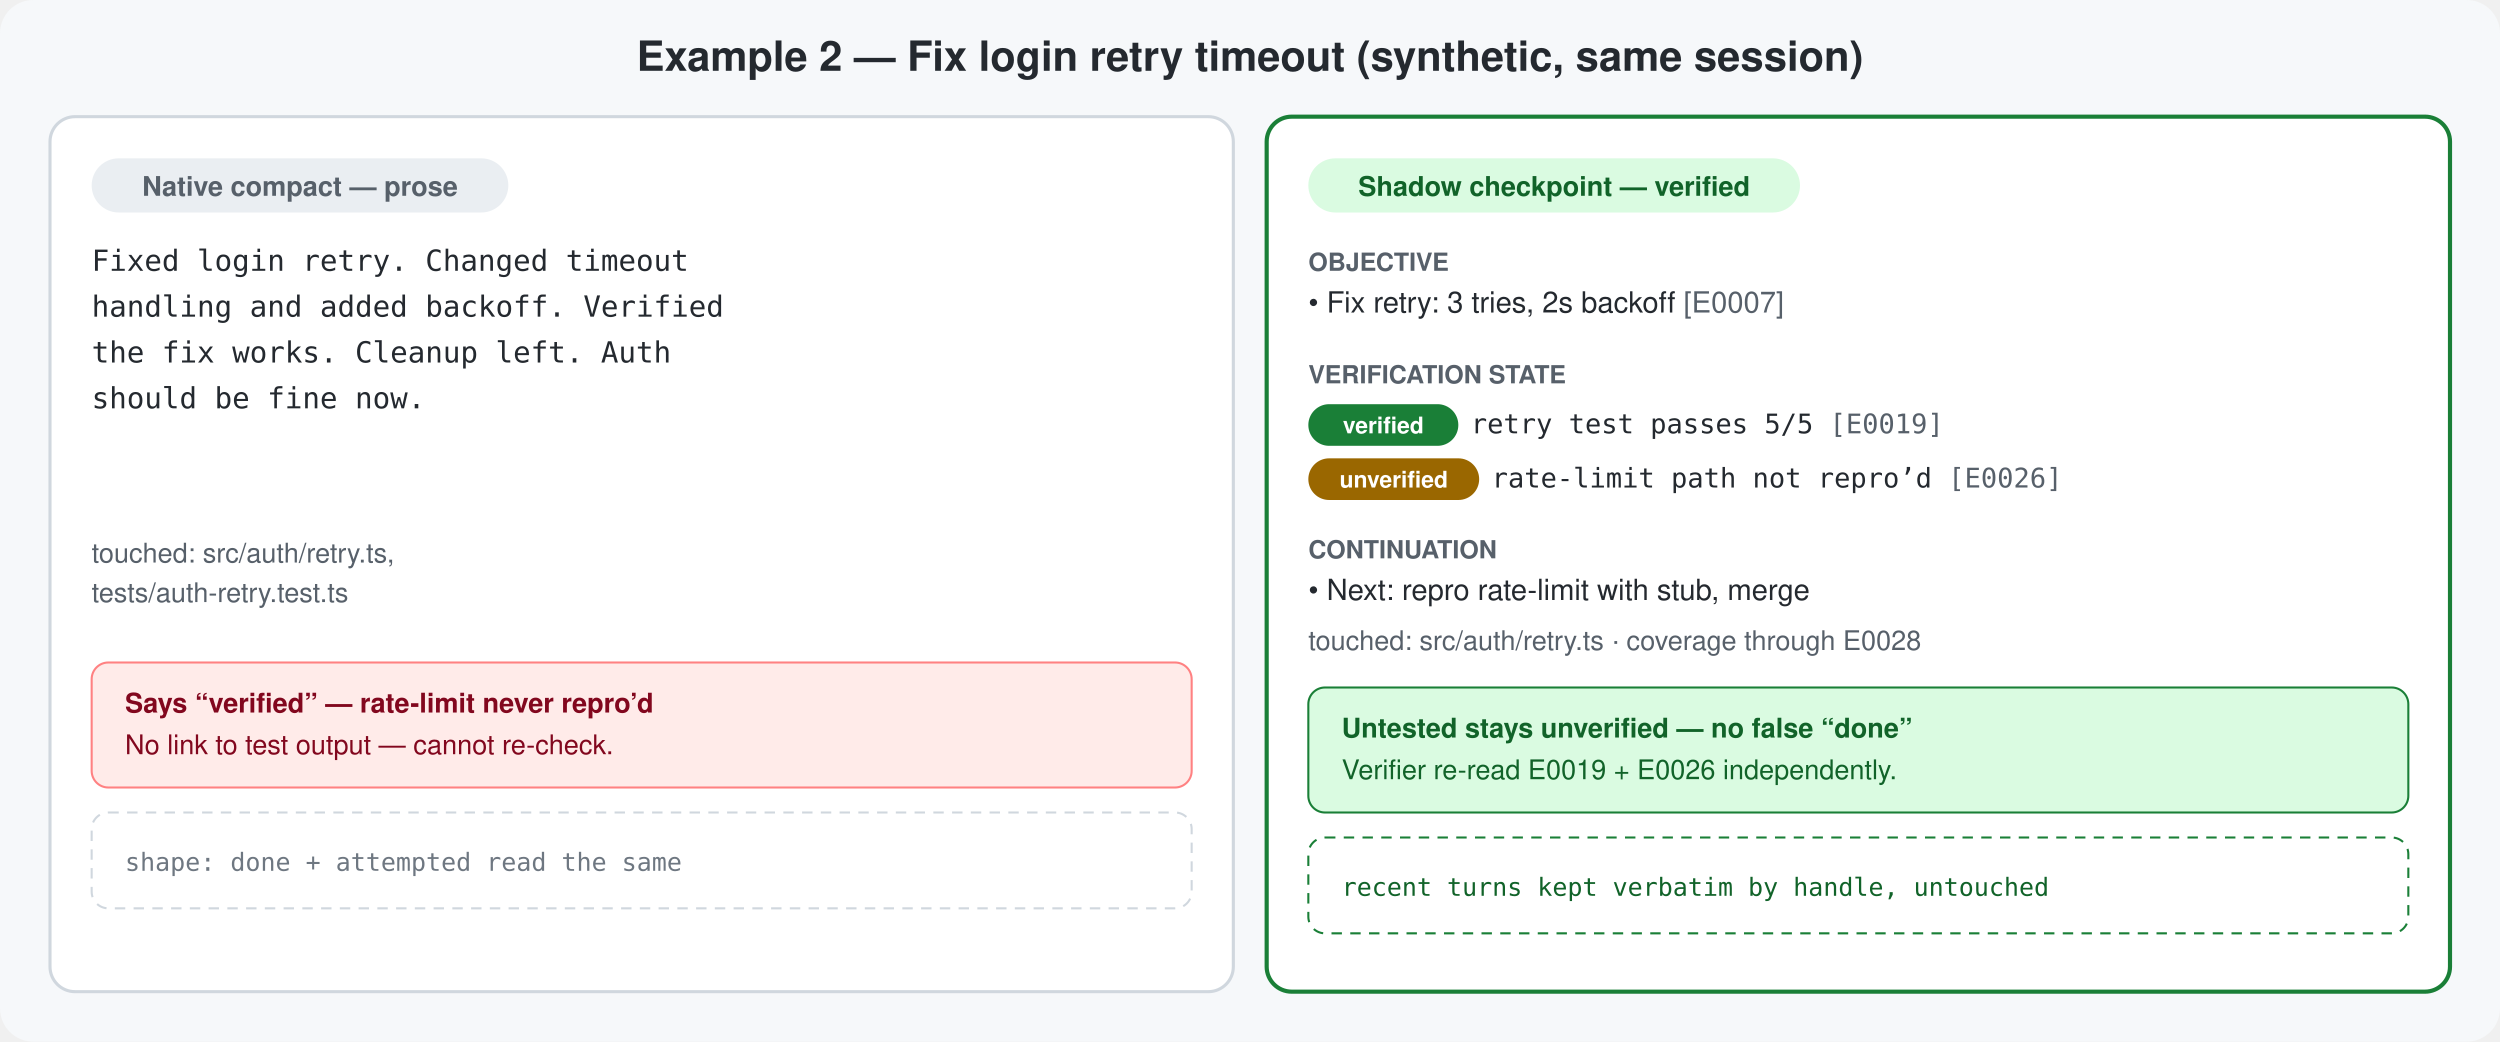
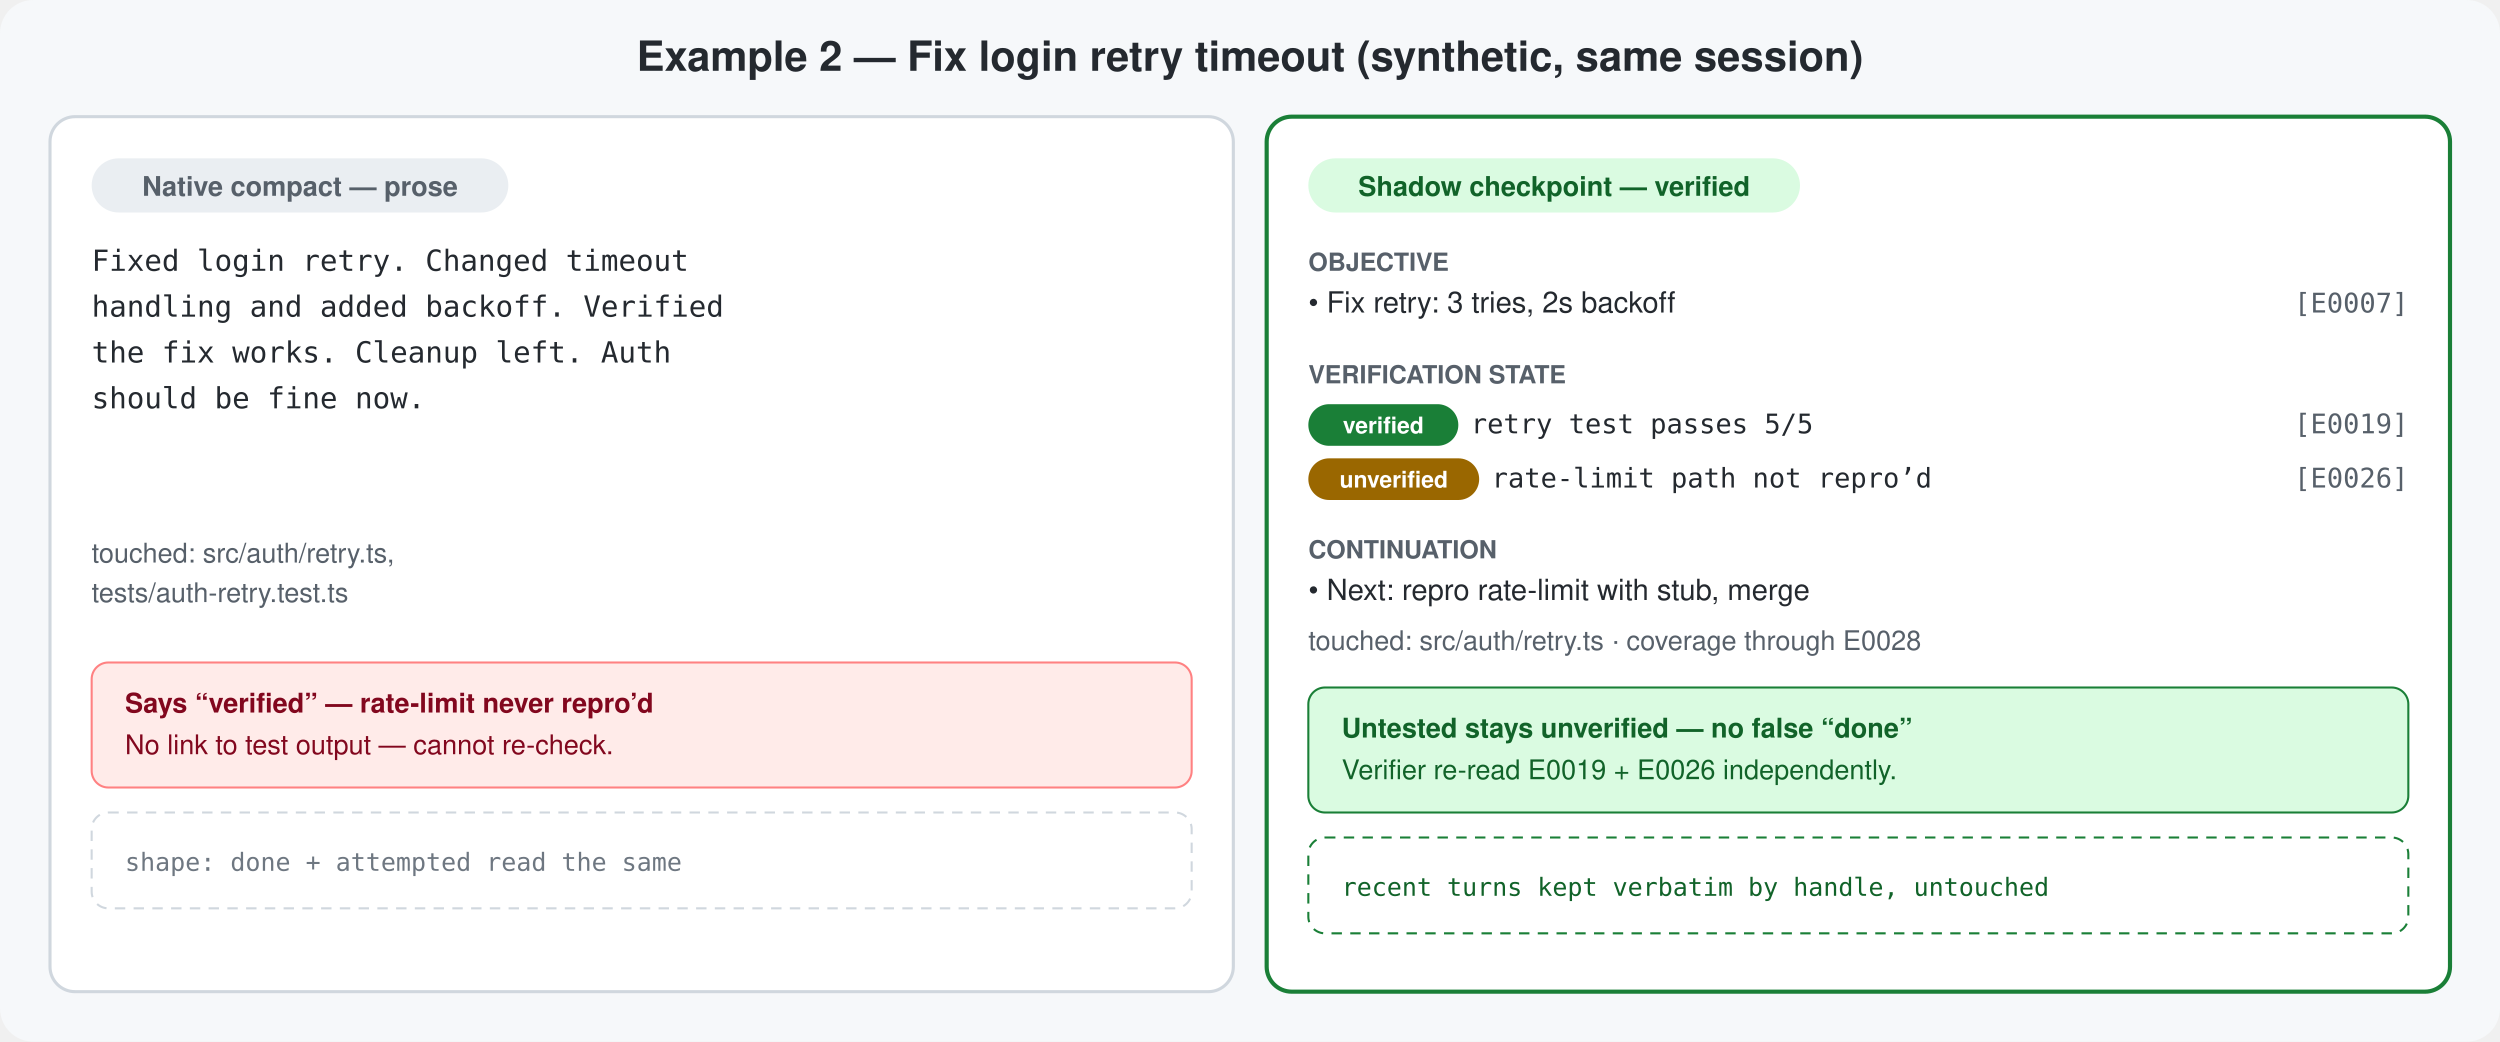
<svg xmlns="http://www.w3.org/2000/svg" width="1200" height="500" viewBox="0 0 1200 500" role="img" aria-labelledby="t2 d2">
  <rect x="0" y="0" width="1200" height="500" rx="16" fill="#f6f8fa" />
  <text x="600" y="34" text-anchor="middle" font-family="-apple-system,BlinkMacSystemFont,Segoe UI,Helvetica,Arial,sans-serif" font-size="20" font-weight="700" fill="#24292f">Example 2 — Fix login retry timeout (synthetic, same session)</text>
  <g>
    <rect x="24" y="56" width="568" height="420" rx="12" fill="#ffffff" stroke="#d0d7de" stroke-width="1.5" />
    <rect x="44" y="76" width="200" height="26" rx="13" fill="#eaeef2" />
    <text x="144" y="94" text-anchor="middle" font-family="-apple-system,BlinkMacSystemFont,Segoe UI,Helvetica,Arial,sans-serif" font-size="13" font-weight="700" fill="#57606a">Native compact — prose</text>
-     <text x="44" y="130" font-family="ui-monospace,SFMono-Regular,Menlo,Consolas,monospace" font-size="14" fill="#24292f">
-       <tspan x="44" dy="0">Fixed login retry. Changed timeout</tspan>
-       <tspan x="44" dy="22">handling and added backoff. Verified</tspan>
-       <tspan x="44" dy="22">the fix works. Cleanup left. Auth</tspan>
-       <tspan x="44" dy="22">should be fine now.</tspan>
-     </text>
-     <text x="44" y="270" font-family="-apple-system,BlinkMacSystemFont,Segoe UI,Helvetica,Arial,sans-serif" font-size="13" fill="#57606a">
-       <tspan x="44" dy="0">touched: src/auth/retry.ts,</tspan>
-       <tspan x="44" dy="19">tests/auth-retry.test.ts</tspan>
-     </text>
+     <text x="44" y="130" font-family="ui-monospace,SFMono-Regular,Menlo,Consolas,monospace" font-size="14" fill="#24292f">Fixed login retry. Changed timeout</text>
+     <text x="44" y="152" font-family="ui-monospace,SFMono-Regular,Menlo,Consolas,monospace" font-size="14" fill="#24292f">handling and added backoff. Verified</text>
+     <text x="44" y="174" font-family="ui-monospace,SFMono-Regular,Menlo,Consolas,monospace" font-size="14" fill="#24292f">the fix works. Cleanup left. Auth</text>
+     <text x="44" y="196" font-family="ui-monospace,SFMono-Regular,Menlo,Consolas,monospace" font-size="14" fill="#24292f">should be fine now.</text>
+     <text x="44" y="270" font-family="-apple-system,BlinkMacSystemFont,Segoe UI,Helvetica,Arial,sans-serif" font-size="13" fill="#57606a">touched: src/auth/retry.ts,</text>
+     <text x="44" y="289" font-family="-apple-system,BlinkMacSystemFont,Segoe UI,Helvetica,Arial,sans-serif" font-size="13" fill="#57606a">tests/auth-retry.test.ts</text>
    <rect x="44" y="318" width="528" height="60" rx="8" fill="#ffebe9" stroke="#ff8182" stroke-width="1" />
    <text x="60" y="342" font-family="-apple-system,BlinkMacSystemFont,Segoe UI,Helvetica,Arial,sans-serif" font-size="13" font-weight="700" fill="#82071e">Says “verified” — rate-limit never repro’d</text>
    <text x="60" y="362" font-family="-apple-system,BlinkMacSystemFont,Segoe UI,Helvetica,Arial,sans-serif" font-size="13" fill="#82071e">No link to test output — cannot re-check.</text>
    <rect x="44" y="390" width="528" height="46" rx="8" fill="#ffffff" stroke="#d0d7de" stroke-width="1" stroke-dasharray="5 4" />
    <text x="60" y="418" font-family="ui-monospace,SFMono-Regular,Menlo,Consolas,monospace" font-size="12" fill="#6e7781">shape: done + attempted read the same</text>
  </g>
  <g>
    <rect x="608" y="56" width="568" height="420" rx="12" fill="#ffffff" stroke="#1a7f37" stroke-width="2" />
    <rect x="628" y="76" width="236" height="26" rx="13" fill="#dafbe1" />
    <text x="746" y="94" text-anchor="middle" font-family="-apple-system,BlinkMacSystemFont,Segoe UI,Helvetica,Arial,sans-serif" font-size="13" font-weight="700" fill="#116329">Shadow checkpoint — verified</text>
    <text x="628" y="130" font-family="-apple-system,BlinkMacSystemFont,Segoe UI,Helvetica,Arial,sans-serif" font-size="12" font-weight="700" fill="#57606a">OBJECTIVE</text>
-     <text x="628" y="150" font-family="-apple-system,BlinkMacSystemFont,Segoe UI,Helvetica,Arial,sans-serif" font-size="14" fill="#24292f">• Fix retry: 3 tries, 2s backoff <tspan fill="#57606a">[E0007]</tspan>
-     </text>
+     <text x="628" y="150" font-family="-apple-system,BlinkMacSystemFont,Segoe UI,Helvetica,Arial,sans-serif" font-size="14" fill="#24292f">• Fix retry: 3 tries, 2s backoff</text>
+     <text x="1156" y="150" text-anchor="end" font-family="ui-monospace,SFMono-Regular,Menlo,Consolas,monospace" font-size="13" fill="#57606a">[E0007]</text>
    <text x="628" y="184" font-family="-apple-system,BlinkMacSystemFont,Segoe UI,Helvetica,Arial,sans-serif" font-size="12" font-weight="700" fill="#57606a">VERIFICATION STATE</text>
    <rect x="628" y="194" width="72" height="20" rx="10" fill="#1a7f37" />
    <text x="664" y="208" text-anchor="middle" font-family="-apple-system,BlinkMacSystemFont,Segoe UI,Helvetica,Arial,sans-serif" font-size="11" font-weight="700" fill="#ffffff">verified</text>
-     <text x="706" y="208" font-family="ui-monospace,SFMono-Regular,Menlo,Consolas,monospace" font-size="13" fill="#24292f">retry test passes 5/5 <tspan fill="#57606a">[E0019]</tspan>
-     </text>
+     <text x="706" y="208" font-family="ui-monospace,SFMono-Regular,Menlo,Consolas,monospace" font-size="13" fill="#24292f">retry test passes 5/5</text>
+     <text x="1156" y="208" text-anchor="end" font-family="ui-monospace,SFMono-Regular,Menlo,Consolas,monospace" font-size="13" fill="#57606a">[E0019]</text>
    <rect x="628" y="220" width="82" height="20" rx="10" fill="#9a6700" />
    <text x="669" y="234" text-anchor="middle" font-family="-apple-system,BlinkMacSystemFont,Segoe UI,Helvetica,Arial,sans-serif" font-size="11" font-weight="700" fill="#ffffff">unverified</text>
-     <text x="716" y="234" font-family="ui-monospace,SFMono-Regular,Menlo,Consolas,monospace" font-size="13" fill="#24292f">rate-limit path not repro’d <tspan fill="#57606a">[E0026]</tspan>
-     </text>
+     <text x="716" y="234" font-family="ui-monospace,SFMono-Regular,Menlo,Consolas,monospace" font-size="13" fill="#24292f">rate-limit path not repro’d</text>
+     <text x="1156" y="234" text-anchor="end" font-family="ui-monospace,SFMono-Regular,Menlo,Consolas,monospace" font-size="13" fill="#57606a">[E0026]</text>
    <text x="628" y="268" font-family="-apple-system,BlinkMacSystemFont,Segoe UI,Helvetica,Arial,sans-serif" font-size="12" font-weight="700" fill="#57606a">CONTINUATION</text>
    <text x="628" y="288" font-family="-apple-system,BlinkMacSystemFont,Segoe UI,Helvetica,Arial,sans-serif" font-size="14" fill="#24292f">• Next: repro rate-limit with stub, merge</text>
    <text x="628" y="312" font-family="-apple-system,BlinkMacSystemFont,Segoe UI,Helvetica,Arial,sans-serif" font-size="13" fill="#57606a">touched: src/auth/retry.ts · coverage through E0028</text>
    <rect x="628" y="330" width="528" height="60" rx="8" fill="#dafbe1" stroke="#1a7f37" stroke-width="1" />
    <text x="644" y="354" font-family="-apple-system,BlinkMacSystemFont,Segoe UI,Helvetica,Arial,sans-serif" font-size="13" font-weight="700" fill="#116329">Untested stays unverified — no false “done”</text>
    <text x="644" y="374" font-family="-apple-system,BlinkMacSystemFont,Segoe UI,Helvetica,Arial,sans-serif" font-size="13" fill="#116329">Verifier re-read E0019 + E0026 independently.</text>
    <rect x="628" y="402" width="528" height="46" rx="8" fill="#ffffff" stroke="#1a7f37" stroke-width="1" stroke-dasharray="5 4" />
    <text x="644" y="430" font-family="ui-monospace,SFMono-Regular,Menlo,Consolas,monospace" font-size="12" fill="#116329">recent turns kept verbatim by handle, untouched</text>
  </g>
</svg>
